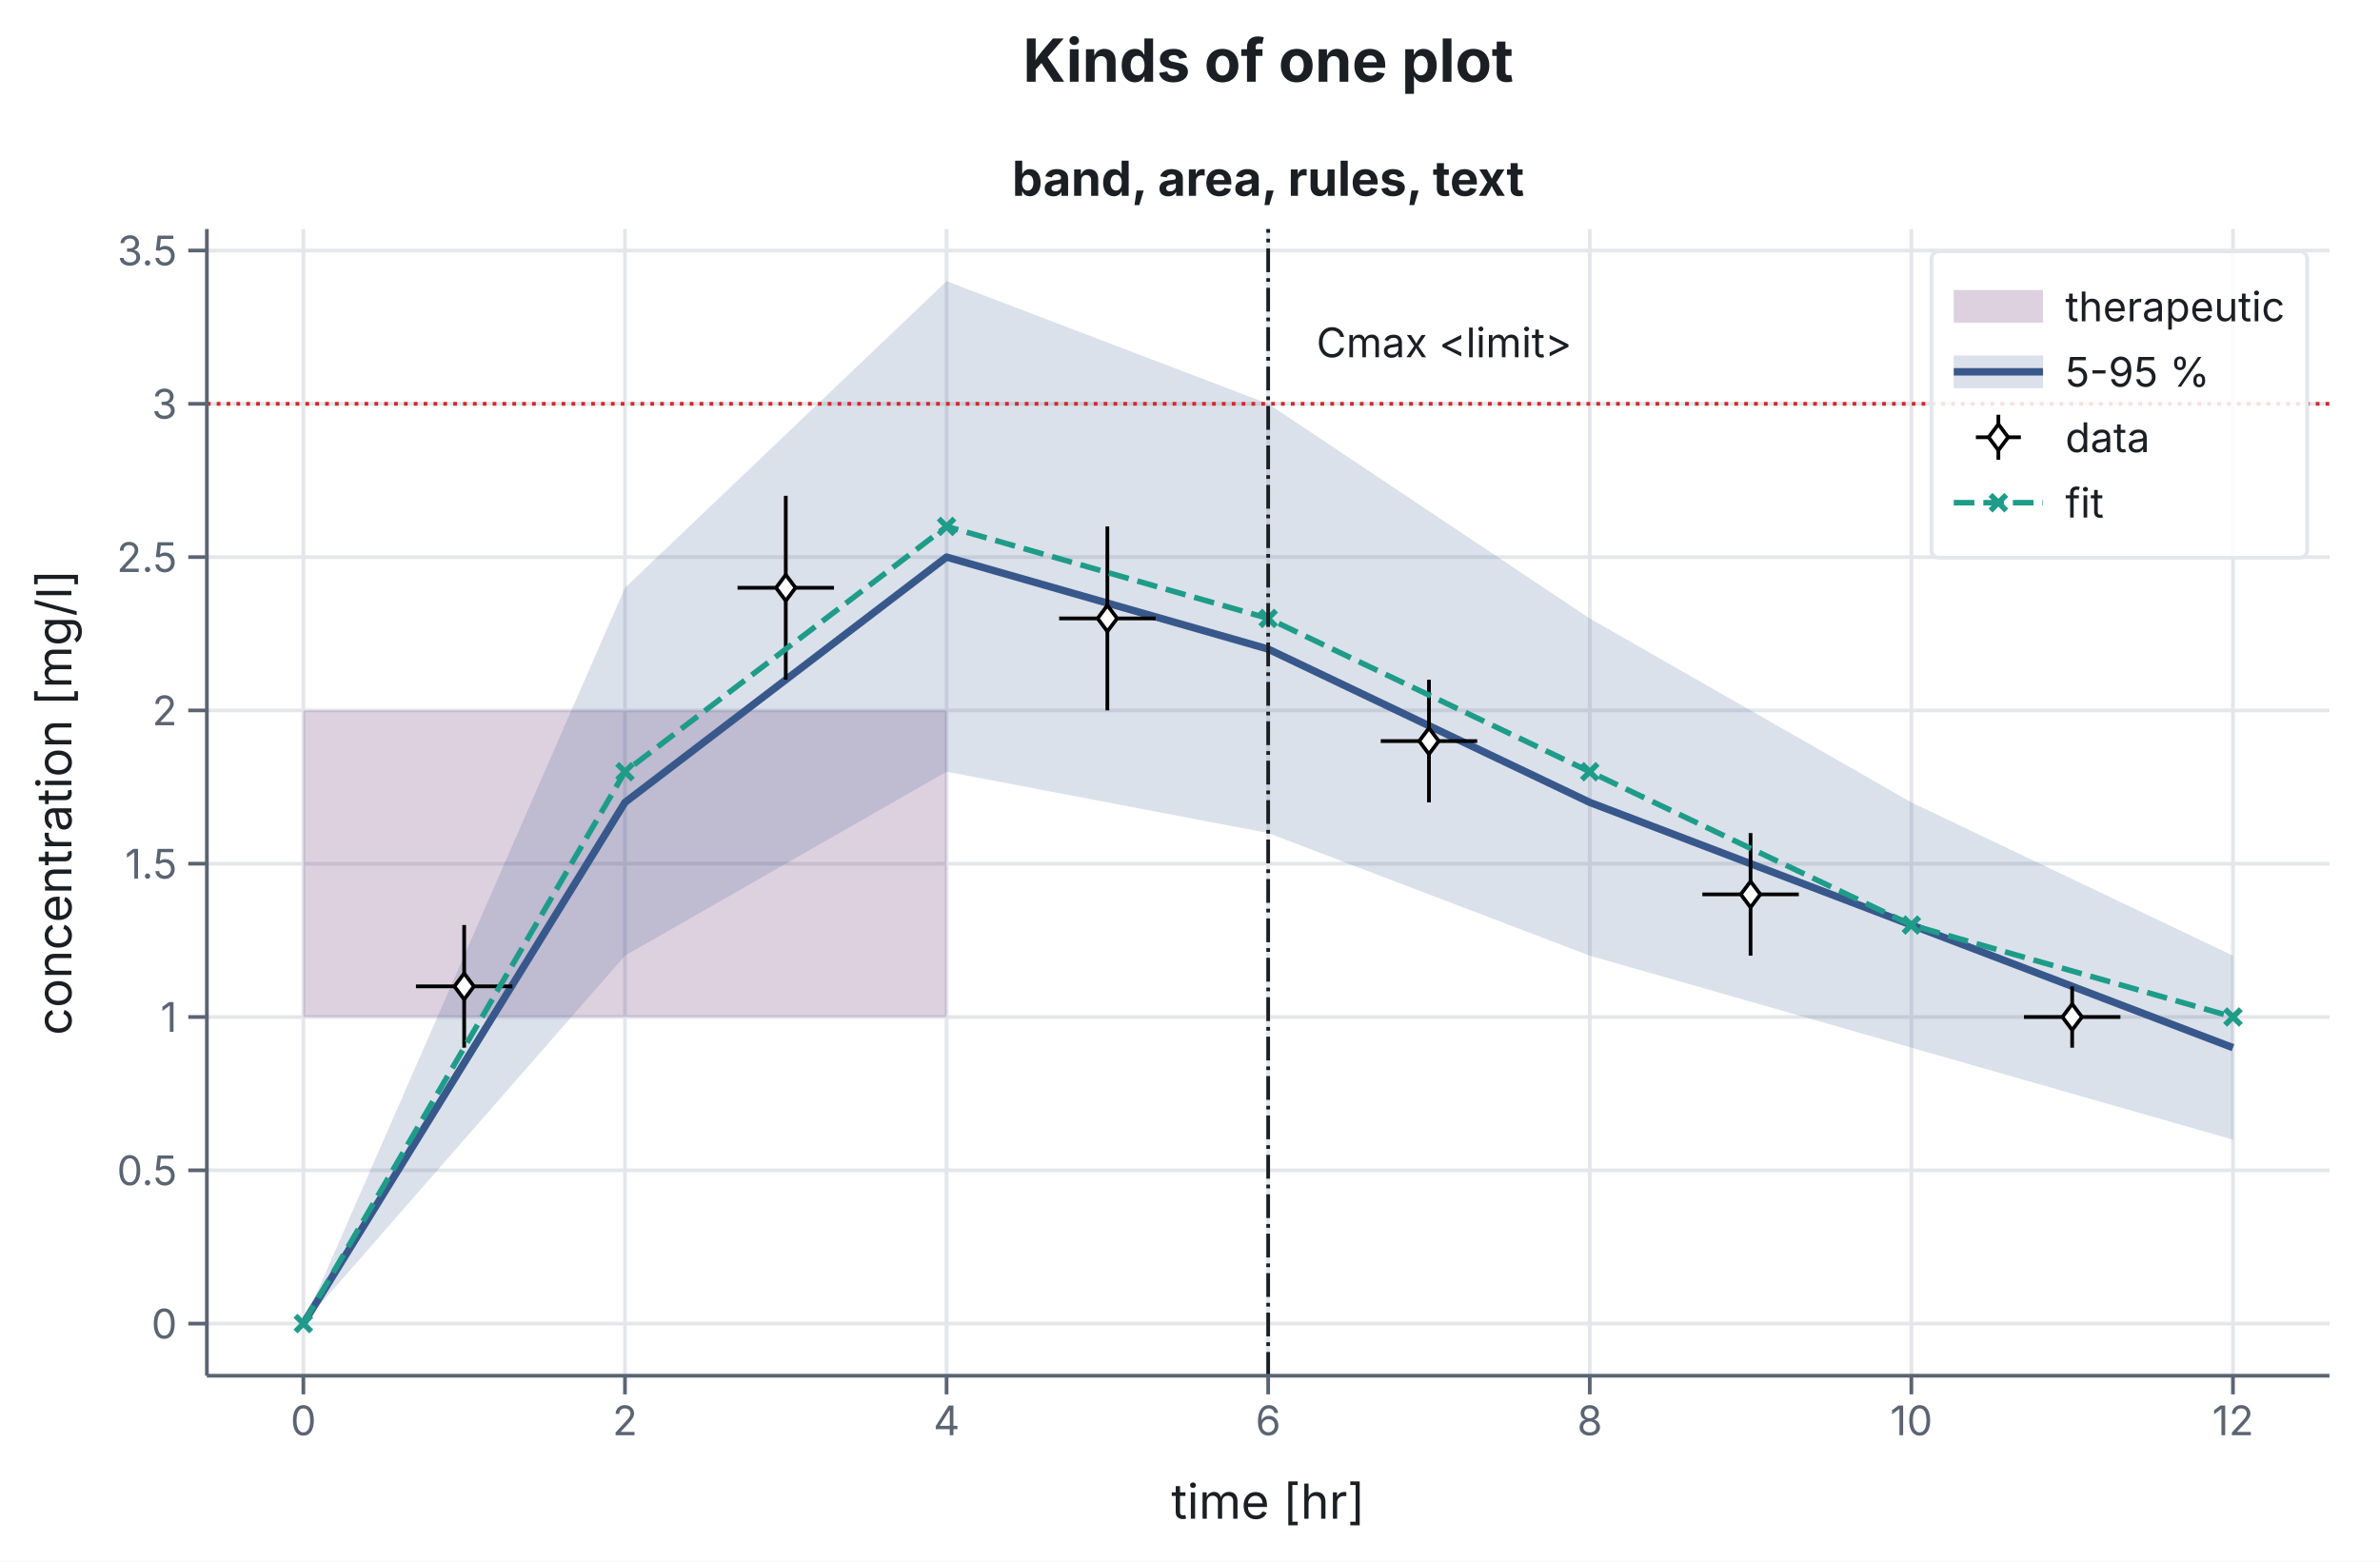
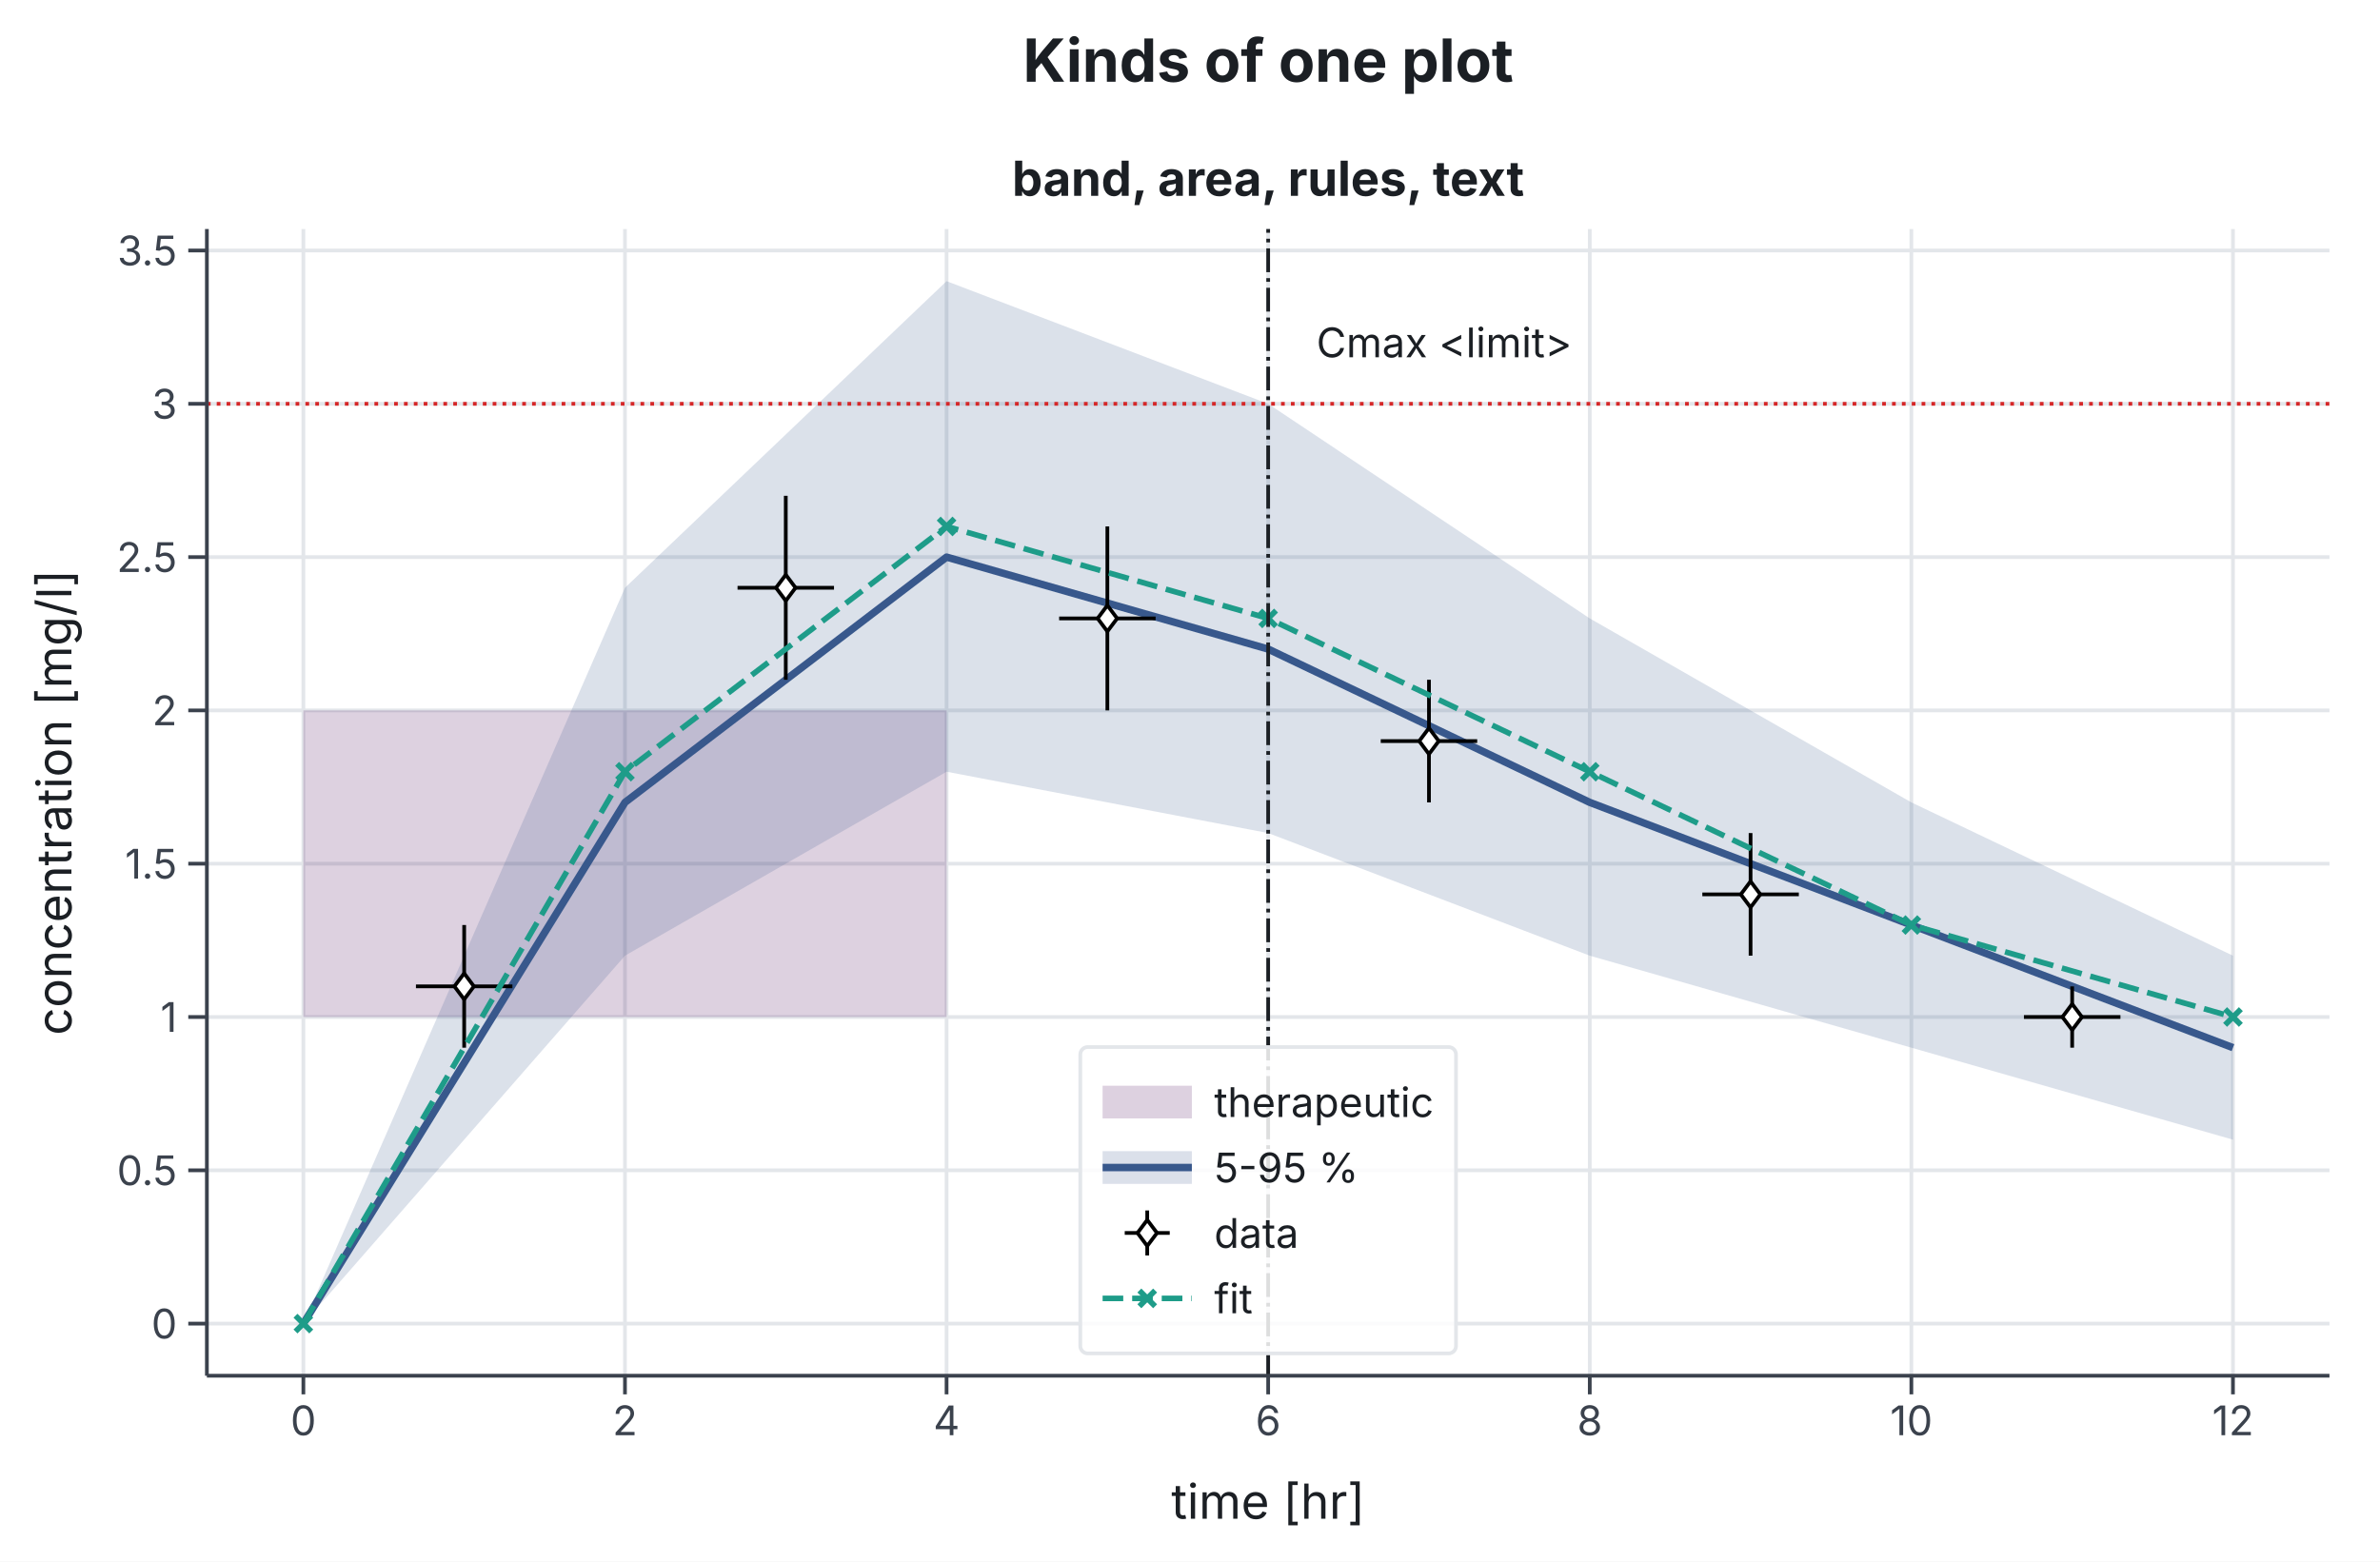
<svg xmlns="http://www.w3.org/2000/svg" width="640" height="420" viewBox="0 0 640 420" class="sbmlsim-figure" role="img" font-family="Inter, -apple-system, BlinkMacSystemFont, 'Segoe UI', Roboto, Helvetica, Arial, sans-serif">
  <defs>
-     <clipPath id="sbmlsim-7d5decd3c646-p0-clip-0">
+     <clipPath id="sbmlsim-8ec6fd68e58c-p0-clip-0">
      <rect x="47.63" y="21.6" width="570.77" height="308.4" />
    </clipPath>
  </defs>
  <g class="charton-background">
    <rect x="0" y="0" width="640" height="420" fill="#ffffff" />
  </g>
  <g class="sbmlsim-figure-title">
    <text x="341.02" y="16" font-size="16" font-weight="bold" text-anchor="middle" dominant-baseline="middle" fill="#1b1f24">Kinds of one plot</text>
  </g>
  <svg class="sbmlsim-plot" data-plot="p" x="8" y="40" width="624" height="372" overflow="visible">
    <g class="charton-title">
      <text x="333.02" y="7.8" font-size="13" fill="#1b1f24" text-anchor="middle" dominant-baseline="middle" font-weight="bold">band, area, rules, text</text>
    </g>
    <g class="charton-grid" stroke="#e3e6ea" stroke-width="1">
      <line x1="73.58" y1="21.6" x2="73.58" y2="330" />
      <line x1="160.06" y1="21.6" x2="160.06" y2="330" />
      <line x1="246.54" y1="21.6" x2="246.54" y2="330" />
      <line x1="333.02" y1="21.6" x2="333.02" y2="330" />
      <line x1="419.5" y1="21.6" x2="419.5" y2="330" />
      <line x1="505.98" y1="21.6" x2="505.98" y2="330" />
      <line x1="592.46" y1="21.6" x2="592.46" y2="330" />
      <line x1="47.63" y1="315.98" x2="618.41" y2="315.98" />
      <line x1="47.63" y1="274.75" x2="618.41" y2="274.75" />
      <line x1="47.63" y1="233.52" x2="618.41" y2="233.52" />
      <line x1="47.63" y1="192.29" x2="618.41" y2="192.29" />
      <line x1="47.63" y1="151.06" x2="618.41" y2="151.06" />
      <line x1="47.63" y1="109.83" x2="618.41" y2="109.83" />
      <line x1="47.63" y1="68.6" x2="618.41" y2="68.6" />
      <line x1="47.63" y1="27.37" x2="618.41" y2="27.37" />
    </g>
-     <g class="charton-plot" clip-path="url(#sbmlsim-7d5decd3c646-p0-clip-0)">
+     <g class="charton-plot" clip-path="url(#sbmlsim-8ec6fd68e58c-p0-clip-0)">
      <g class="sbmlsim-element sbmlsim-area" data-element="area" data-legend="area">
        <g class="charton-mark charton-mark-polygon">
          <path d="M73.58 151.06L246.54 151.06L246.54 233.52L73.58 233.52Z" fill="#440154" opacity="0.18" />
        </g>
      </g>
      <g class="sbmlsim-element sbmlsim-band" data-element="band" data-legend="band">
        <g class="charton-mark charton-mark-polygon">
          <path d="M73.58 315.98L160.06 118.08L246.54 35.62L333.02 68.6L419.5 126.32L505.98 175.8L592.46 217.03L592.46 266.51L505.98 241.77L419.5 217.03L333.02 184.05L246.54 167.55L160.06 217.03L73.58 315.98Z" fill="#38588c" opacity="0.18" />
        </g>
        <g class="charton-mark charton-mark-path">
          <path d="M73.58 315.98L160.06 175.8L246.54 109.83L333.02 134.57L419.5 175.8L505.98 208.78L592.46 241.77" fill="none" stroke="#38588c" stroke-width="2" stroke-linejoin="round" />
        </g>
      </g>
      <g class="sbmlsim-element sbmlsim-curve" data-element="data" data-legend="data">
        <g class="charton-mark charton-mark-path">
          <path d="M103.85 225.28L129.79 225.28M190.33 118.08L216.27 118.08M276.81 126.32L302.75 126.32M363.29 159.31L389.23 159.31M449.77 200.54L475.72 200.54M536.25 233.52L562.2 233.52" fill="none" stroke="#000000" stroke-width="1" stroke-linejoin="round" />
        </g>
        <g class="charton-mark charton-mark-path">
          <path d="M116.82 241.77L116.82 208.78M203.3 142.82L203.3 93.34M289.78 151.06L289.78 101.59M376.26 175.8L376.26 142.82M462.74 217.03L462.74 184.05M549.22 241.77L549.22 225.28" fill="none" stroke="#000000" stroke-width="1" stroke-linejoin="round" />
        </g>
        <g class="charton-mark charton-mark-point">
          <path d="M116.82 221.78L119.44 225.28L116.82 228.78L114.19 225.28Z" fill="#ffffff" stroke="#000000" stroke-width="1" />
          <path d="M203.3 114.58L205.93 118.08L203.3 121.58L200.68 118.08Z" fill="#ffffff" stroke="#000000" stroke-width="1" />
          <path d="M289.78 122.82L292.41 126.32L289.78 129.82L287.16 126.32Z" fill="#ffffff" stroke="#000000" stroke-width="1" />
          <path d="M376.26 155.81L378.89 159.31L376.26 162.81L373.64 159.31Z" fill="#ffffff" stroke="#000000" stroke-width="1" />
          <path d="M462.74 197.04L465.37 200.54L462.74 204.04L460.12 200.54Z" fill="#ffffff" stroke="#000000" stroke-width="1" />
          <path d="M549.22 230.02L551.85 233.52L549.22 237.02L546.6 233.52Z" fill="#ffffff" stroke="#000000" stroke-width="1" />
        </g>
      </g>
      <g class="sbmlsim-element sbmlsim-curve" data-element="fit" data-legend="fit">
        <g class="charton-mark charton-mark-path">
          <path d="M73.58 315.98L160.06 167.55L246.54 101.59L333.02 126.32L419.5 167.55L505.98 208.78L592.46 233.52" fill="none" stroke="#1e9c89" stroke-width="1.5" stroke-dasharray="5.55 2.4" stroke-linejoin="round" />
        </g>
        <g class="charton-mark charton-mark-point">
          <path d="M71.46 313.86L75.7 318.1M71.46 318.1L75.7 313.86" fill="none" stroke="#1e9c89" stroke-width="1.5" />
          <path d="M157.94 165.43L162.18 169.68M157.94 169.68L162.18 165.43" fill="none" stroke="#1e9c89" stroke-width="1.5" />
          <path d="M244.42 99.46L248.66 103.71M244.42 103.71L248.66 99.46" fill="none" stroke="#1e9c89" stroke-width="1.5" />
          <path d="M330.9 124.2L335.14 128.45M330.9 128.45L335.14 124.2" fill="none" stroke="#1e9c89" stroke-width="1.5" />
          <path d="M417.38 165.43L421.62 169.68M417.38 169.68L421.62 165.43" fill="none" stroke="#1e9c89" stroke-width="1.5" />
          <path d="M503.86 206.66L508.1 210.91M503.86 210.91L508.1 206.66" fill="none" stroke="#1e9c89" stroke-width="1.5" />
          <path d="M590.34 231.4L594.59 235.64M590.34 235.64L594.59 231.4" fill="none" stroke="#1e9c89" stroke-width="1.5" />
        </g>
      </g>
      <g class="sbmlsim-element sbmlsim-rule" data-element="limit">
        <g class="charton-mark charton-mark-path">
          <path d="M47.63 68.6L618.41 68.6" fill="none" stroke="#d62728" stroke-width="1" stroke-dasharray="1 1.65" stroke-linejoin="round" />
        </g>
      </g>
      <g class="sbmlsim-element sbmlsim-rule" data-element="dose">
        <g class="charton-mark charton-mark-path">
          <path d="M333.02 330L333.02 21.6" fill="none" stroke="#1b1f24" stroke-width="1" stroke-dasharray="6.4 1.6 1 1.6" stroke-linejoin="round" />
        </g>
      </g>
      <g class="sbmlsim-element sbmlsim-text" data-element="note">
        <g class="charton-mark charton-mark-text">
          <text x="345.99" y="52.11" font-size="11" fill="#1b1f24" dominant-baseline="middle">Cmax &lt;limit&gt;</text>
        </g>
      </g>
    </g>
    <g class="charton-axis charton-axis-x" data-axis="x">
      <g class="charton-axis-line">
-         <path d="M47.63 330L618.41 330" fill="none" stroke="#5b6472" stroke-width="1" stroke-linejoin="round" />
+         <path d="M47.63 330L618.41 330" fill="none" stroke="#3b424d" stroke-width="1" stroke-linejoin="round" />
      </g>
      <g class="charton-tick">
-         <path d="M73.58 330L73.58 335" fill="none" stroke="#5b6472" stroke-width="1" stroke-linejoin="round" />
-         <path d="M160.06 330L160.06 335" fill="none" stroke="#5b6472" stroke-width="1" stroke-linejoin="round" />
-         <path d="M246.54 330L246.54 335" fill="none" stroke="#5b6472" stroke-width="1" stroke-linejoin="round" />
-         <path d="M333.02 330L333.02 335" fill="none" stroke="#5b6472" stroke-width="1" stroke-linejoin="round" />
-         <path d="M419.5 330L419.5 335" fill="none" stroke="#5b6472" stroke-width="1" stroke-linejoin="round" />
-         <path d="M505.98 330L505.98 335" fill="none" stroke="#5b6472" stroke-width="1" stroke-linejoin="round" />
-         <path d="M592.46 330L592.46 335" fill="none" stroke="#5b6472" stroke-width="1" stroke-linejoin="round" />
+         <path d="M73.58 330L73.58 335" fill="none" stroke="#3b424d" stroke-width="1" stroke-linejoin="round" />
+         <path d="M160.06 330L160.06 335" fill="none" stroke="#3b424d" stroke-width="1" stroke-linejoin="round" />
+         <path d="M246.54 330L246.54 335" fill="none" stroke="#3b424d" stroke-width="1" stroke-linejoin="round" />
+         <path d="M333.02 330L333.02 335" fill="none" stroke="#3b424d" stroke-width="1" stroke-linejoin="round" />
+         <path d="M419.5 330L419.5 335" fill="none" stroke="#3b424d" stroke-width="1" stroke-linejoin="round" />
+         <path d="M505.98 330L505.98 335" fill="none" stroke="#3b424d" stroke-width="1" stroke-linejoin="round" />
+         <path d="M592.46 330L592.46 335" fill="none" stroke="#3b424d" stroke-width="1" stroke-linejoin="round" />
      </g>
      <g class="charton-tick-label">
-         <text x="73.58" y="338" font-size="11" fill="#5b6472" text-anchor="middle" dominant-baseline="hanging">0</text>
-         <text x="160.06" y="338" font-size="11" fill="#5b6472" text-anchor="middle" dominant-baseline="hanging">2</text>
-         <text x="246.54" y="338" font-size="11" fill="#5b6472" text-anchor="middle" dominant-baseline="hanging">4</text>
-         <text x="333.02" y="338" font-size="11" fill="#5b6472" text-anchor="middle" dominant-baseline="hanging">6</text>
-         <text x="419.5" y="338" font-size="11" fill="#5b6472" text-anchor="middle" dominant-baseline="hanging">8</text>
-         <text x="505.98" y="338" font-size="11" fill="#5b6472" text-anchor="middle" dominant-baseline="hanging">10</text>
-         <text x="592.46" y="338" font-size="11" fill="#5b6472" text-anchor="middle" dominant-baseline="hanging">12</text>
+         <text x="73.58" y="338" font-size="11" fill="#3b424d" text-anchor="middle" dominant-baseline="hanging">0</text>
+         <text x="160.06" y="338" font-size="11" fill="#3b424d" text-anchor="middle" dominant-baseline="hanging">2</text>
+         <text x="246.54" y="338" font-size="11" fill="#3b424d" text-anchor="middle" dominant-baseline="hanging">4</text>
+         <text x="333.02" y="338" font-size="11" fill="#3b424d" text-anchor="middle" dominant-baseline="hanging">6</text>
+         <text x="419.5" y="338" font-size="11" fill="#3b424d" text-anchor="middle" dominant-baseline="hanging">8</text>
+         <text x="505.98" y="338" font-size="11" fill="#3b424d" text-anchor="middle" dominant-baseline="hanging">10</text>
+         <text x="592.46" y="338" font-size="11" fill="#3b424d" text-anchor="middle" dominant-baseline="hanging">12</text>
      </g>
      <g class="charton-axis-title">
        <text x="333.02" y="359" font-size="13" fill="#1b1f24" text-anchor="middle" dominant-baseline="hanging">time [hr]</text>
      </g>
    </g>
    <g class="charton-axis charton-axis-y" data-axis="y">
      <g class="charton-axis-line">
-         <path d="M47.63 21.6L47.63 330" fill="none" stroke="#5b6472" stroke-width="1" stroke-linejoin="round" />
+         <path d="M47.63 21.6L47.63 330" fill="none" stroke="#3b424d" stroke-width="1" stroke-linejoin="round" />
      </g>
      <g class="charton-tick">
-         <path d="M47.63 315.98L42.63 315.98" fill="none" stroke="#5b6472" stroke-width="1" stroke-linejoin="round" />
-         <path d="M47.63 274.75L42.63 274.75" fill="none" stroke="#5b6472" stroke-width="1" stroke-linejoin="round" />
-         <path d="M47.63 233.52L42.63 233.52" fill="none" stroke="#5b6472" stroke-width="1" stroke-linejoin="round" />
-         <path d="M47.63 192.29L42.63 192.29" fill="none" stroke="#5b6472" stroke-width="1" stroke-linejoin="round" />
-         <path d="M47.63 151.06L42.63 151.06" fill="none" stroke="#5b6472" stroke-width="1" stroke-linejoin="round" />
-         <path d="M47.63 109.83L42.63 109.83" fill="none" stroke="#5b6472" stroke-width="1" stroke-linejoin="round" />
-         <path d="M47.63 68.6L42.63 68.6" fill="none" stroke="#5b6472" stroke-width="1" stroke-linejoin="round" />
-         <path d="M47.63 27.37L42.63 27.37" fill="none" stroke="#5b6472" stroke-width="1" stroke-linejoin="round" />
+         <path d="M47.63 315.98L42.63 315.98" fill="none" stroke="#3b424d" stroke-width="1" stroke-linejoin="round" />
+         <path d="M47.63 274.75L42.63 274.75" fill="none" stroke="#3b424d" stroke-width="1" stroke-linejoin="round" />
+         <path d="M47.63 233.52L42.63 233.52" fill="none" stroke="#3b424d" stroke-width="1" stroke-linejoin="round" />
+         <path d="M47.63 192.29L42.63 192.29" fill="none" stroke="#3b424d" stroke-width="1" stroke-linejoin="round" />
+         <path d="M47.63 151.06L42.63 151.06" fill="none" stroke="#3b424d" stroke-width="1" stroke-linejoin="round" />
+         <path d="M47.63 109.83L42.63 109.83" fill="none" stroke="#3b424d" stroke-width="1" stroke-linejoin="round" />
+         <path d="M47.63 68.6L42.63 68.6" fill="none" stroke="#3b424d" stroke-width="1" stroke-linejoin="round" />
+         <path d="M47.63 27.37L42.63 27.37" fill="none" stroke="#3b424d" stroke-width="1" stroke-linejoin="round" />
      </g>
      <g class="charton-tick-label">
-         <text x="39.63" y="315.98" font-size="11" fill="#5b6472" text-anchor="end" dominant-baseline="central">0</text>
-         <text x="39.63" y="274.75" font-size="11" fill="#5b6472" text-anchor="end" dominant-baseline="central">0.5</text>
-         <text x="39.63" y="233.52" font-size="11" fill="#5b6472" text-anchor="end" dominant-baseline="central">1</text>
-         <text x="39.63" y="192.29" font-size="11" fill="#5b6472" text-anchor="end" dominant-baseline="central">1.5</text>
-         <text x="39.63" y="151.06" font-size="11" fill="#5b6472" text-anchor="end" dominant-baseline="central">2</text>
-         <text x="39.63" y="109.83" font-size="11" fill="#5b6472" text-anchor="end" dominant-baseline="central">2.5</text>
-         <text x="39.63" y="68.6" font-size="11" fill="#5b6472" text-anchor="end" dominant-baseline="central">3</text>
-         <text x="39.63" y="27.37" font-size="11" fill="#5b6472" text-anchor="end" dominant-baseline="central">3.5</text>
+         <text x="39.63" y="315.98" font-size="11" fill="#3b424d" text-anchor="end" dominant-baseline="central">0</text>
+         <text x="39.63" y="274.75" font-size="11" fill="#3b424d" text-anchor="end" dominant-baseline="central">0.5</text>
+         <text x="39.63" y="233.52" font-size="11" fill="#3b424d" text-anchor="end" dominant-baseline="central">1</text>
+         <text x="39.63" y="192.29" font-size="11" fill="#3b424d" text-anchor="end" dominant-baseline="central">1.5</text>
+         <text x="39.63" y="151.06" font-size="11" fill="#3b424d" text-anchor="end" dominant-baseline="central">2</text>
+         <text x="39.63" y="109.83" font-size="11" fill="#3b424d" text-anchor="end" dominant-baseline="central">2.5</text>
+         <text x="39.63" y="68.6" font-size="11" fill="#3b424d" text-anchor="end" dominant-baseline="central">3</text>
+         <text x="39.63" y="27.37" font-size="11" fill="#3b424d" text-anchor="end" dominant-baseline="central">3.5</text>
      </g>
      <g class="charton-axis-title">
        <text x="6.5" y="175.8" font-size="13" fill="#1b1f24" text-anchor="middle" dominant-baseline="middle" transform="rotate(-90 6.5 175.8)">concentration [mg/l]</text>
      </g>
    </g>
  </svg>
  <g class="sbmlsim-legend" data-plot="p">
-     <rect class="sbmlsim-legend-frame" x="519.38" y="67.6" width="101.03" height="82.4" rx="2" fill="#ffffff" fill-opacity="0.85" stroke="#e3e6ea" stroke-width="1" />
+     <rect class="sbmlsim-legend-frame" x="290.5" y="281.6" width="101.03" height="82.4" rx="2" fill="#ffffff" fill-opacity="0.85" stroke="#e3e6ea" stroke-width="1" />
    <g class="sbmlsim-legend-entry" data-legend="area">
-       <g class="sbmlsim-legend-swatch" transform="translate(525.38 82.4)">
+       <g class="sbmlsim-legend-swatch" transform="translate(296.5 296.4)">
        <rect x="0" y="-4.4" width="24" height="8.8" fill="#440154" fill-opacity="0.18" />
      </g>
-       <text class="sbmlsim-legend-label" x="555.38" y="82.4" font-size="11" fill="#1b1f24" dominant-baseline="central">therapeutic</text>
+       <text class="sbmlsim-legend-label" x="326.5" y="296.4" font-size="11" fill="#1b1f24" dominant-baseline="central">therapeutic</text>
    </g>
    <g class="sbmlsim-legend-entry" data-legend="band">
-       <g class="sbmlsim-legend-swatch" transform="translate(525.38 100)">
+       <g class="sbmlsim-legend-swatch" transform="translate(296.5 314)">
        <rect x="0" y="-4.4" width="24" height="8.8" fill="#38588c" fill-opacity="0.18" />
        <path d="M0 0L24 0" fill="none" stroke="#38588c" stroke-width="2" />
      </g>
-       <text class="sbmlsim-legend-label" x="555.38" y="100" font-size="11" fill="#1b1f24" dominant-baseline="central">5-95 %</text>
+       <text class="sbmlsim-legend-label" x="326.5" y="314" font-size="11" fill="#1b1f24" dominant-baseline="central">5-95 %</text>
    </g>
    <g class="sbmlsim-legend-entry" data-legend="data">
-       <g class="sbmlsim-legend-swatch" transform="translate(525.38 117.6)">
+       <g class="sbmlsim-legend-swatch" transform="translate(296.5 331.6)">
        <path d="M12 -6.05L12 6.05" fill="none" stroke="#000000" stroke-width="1" />
        <path d="M5.95 0L18.05 0" fill="none" stroke="#000000" stroke-width="1" />
        <path d="M12 -3.5L14.63 0L12 3.5L9.38 0Z" fill="#ffffff" stroke="#000000" stroke-width="1" />
      </g>
-       <text class="sbmlsim-legend-label" x="555.38" y="117.6" font-size="11" fill="#1b1f24" dominant-baseline="central">data</text>
+       <text class="sbmlsim-legend-label" x="326.5" y="331.6" font-size="11" fill="#1b1f24" dominant-baseline="central">data</text>
    </g>
    <g class="sbmlsim-legend-entry" data-legend="fit">
-       <g class="sbmlsim-legend-swatch" transform="translate(525.38 135.2)">
+       <g class="sbmlsim-legend-swatch" transform="translate(296.5 349.2)">
        <path d="M0 0L24 0" fill="none" stroke="#1e9c89" stroke-width="1.5" stroke-dasharray="5.55 2.4" />
        <path d="M9.88 -2.12L14.12 2.12M9.88 2.12L14.12 -2.12" fill="none" stroke="#1e9c89" stroke-width="1.5" />
      </g>
-       <text class="sbmlsim-legend-label" x="555.38" y="135.2" font-size="11" fill="#1b1f24" dominant-baseline="central">fit</text>
+       <text class="sbmlsim-legend-label" x="326.5" y="349.2" font-size="11" fill="#1b1f24" dominant-baseline="central">fit</text>
    </g>
  </g>
</svg>
